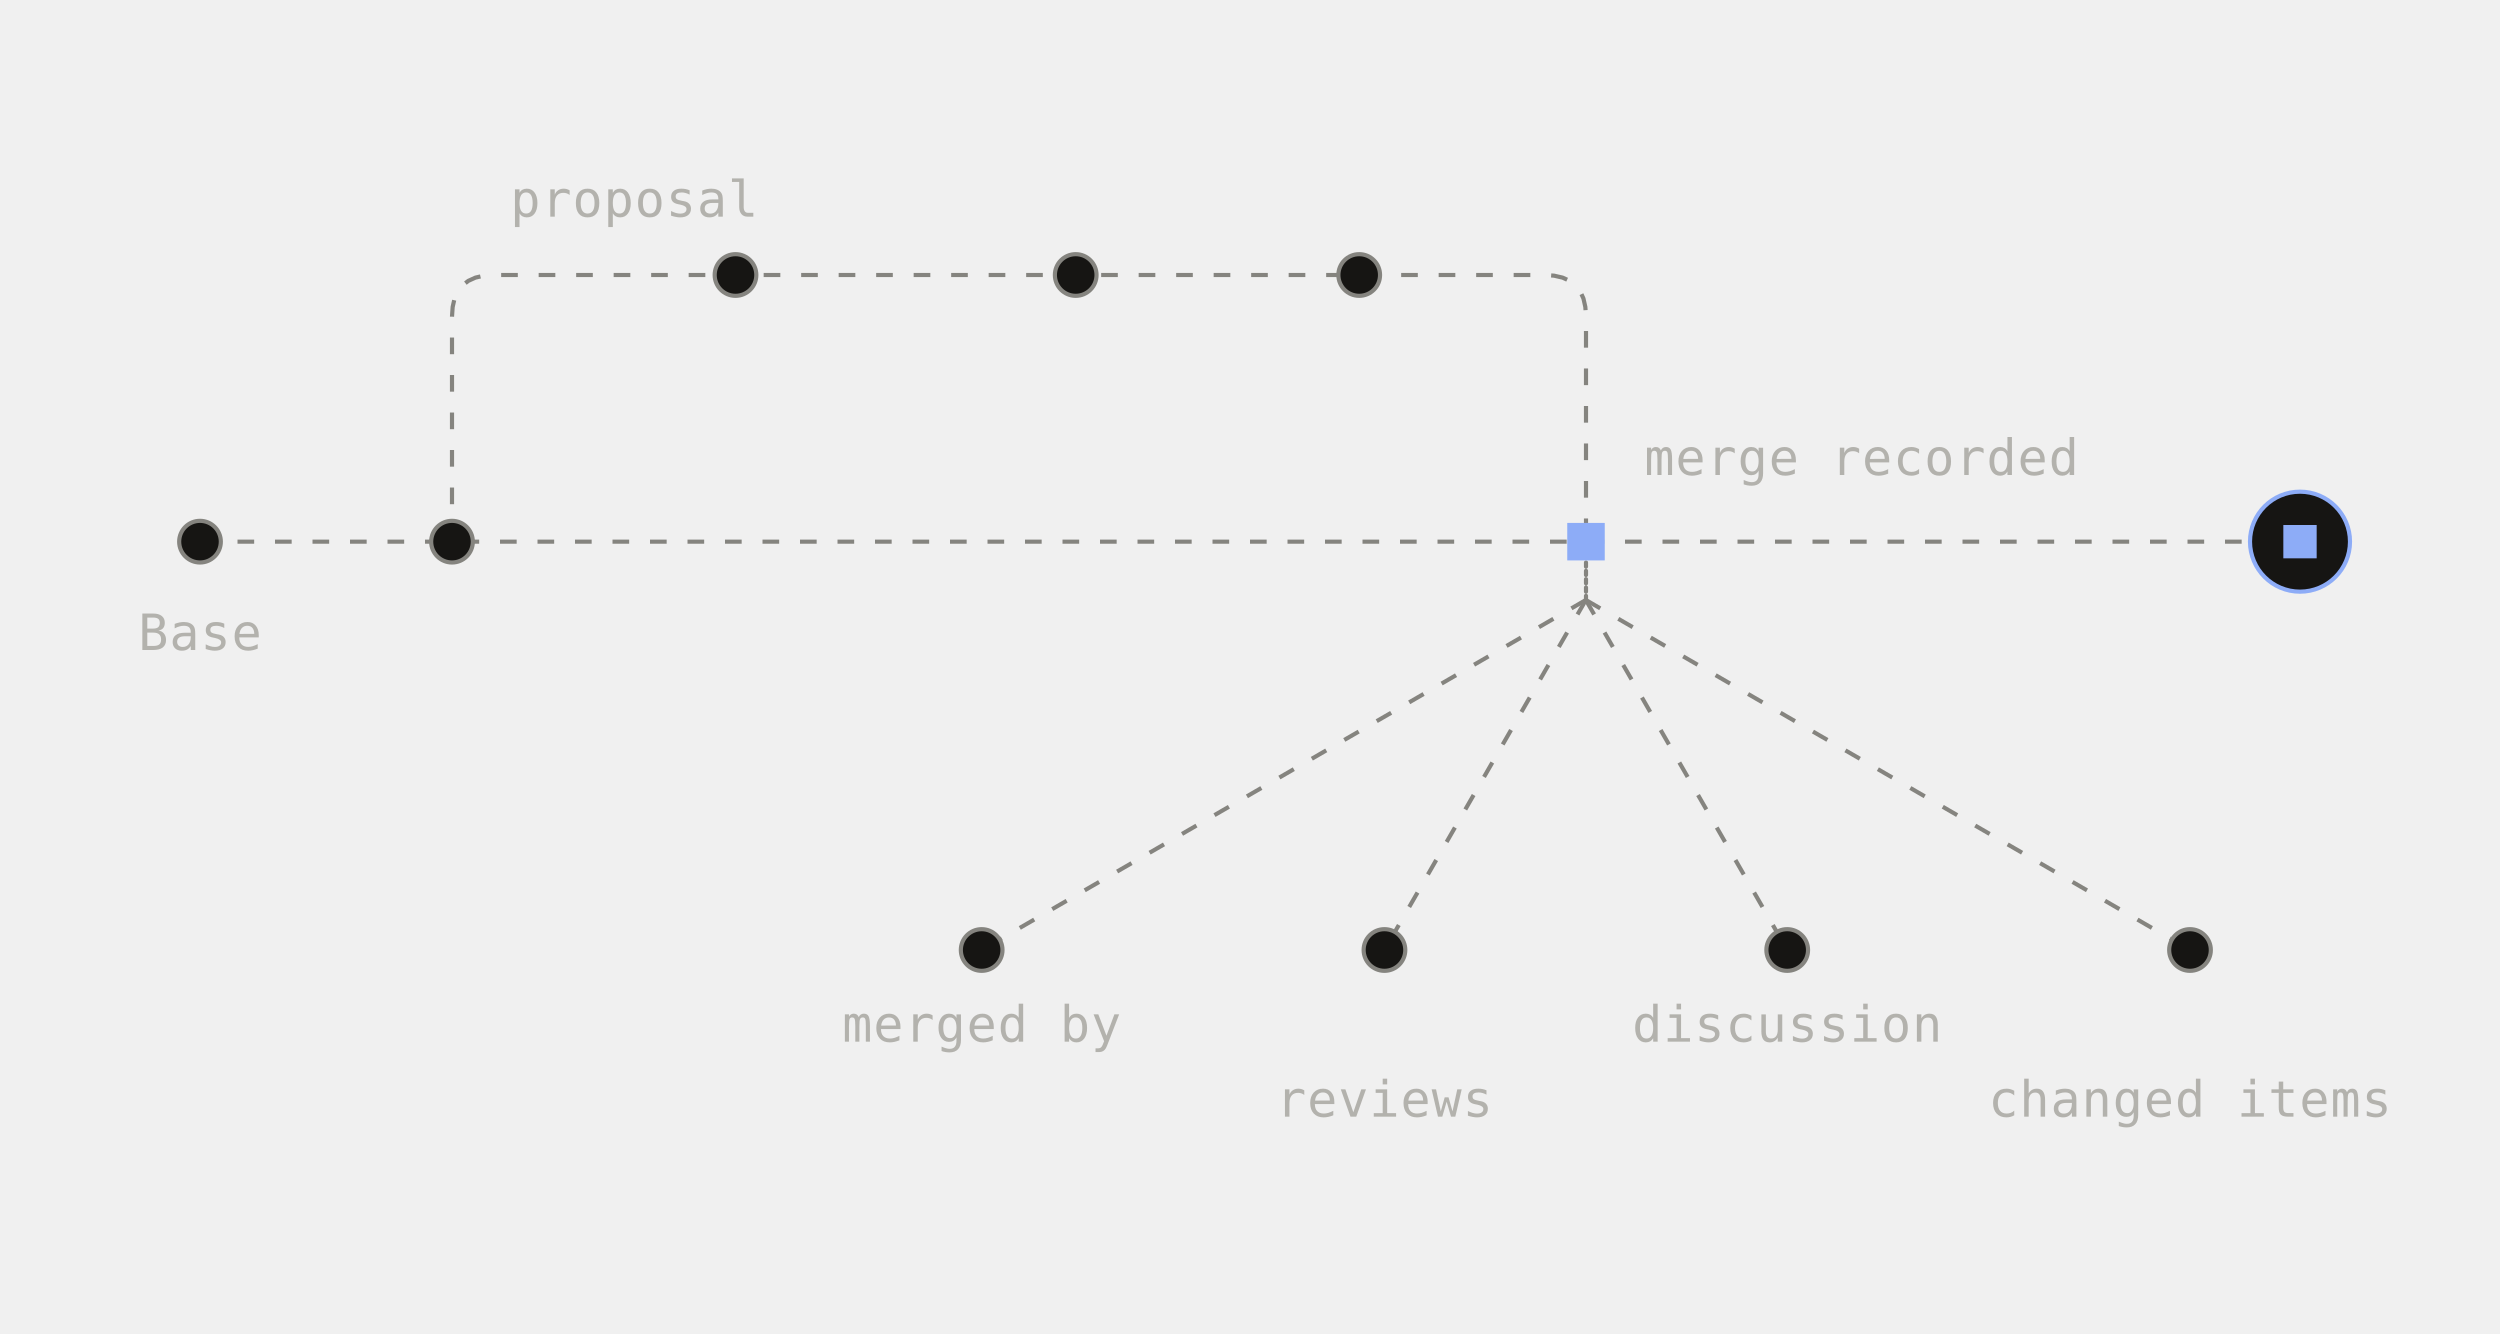
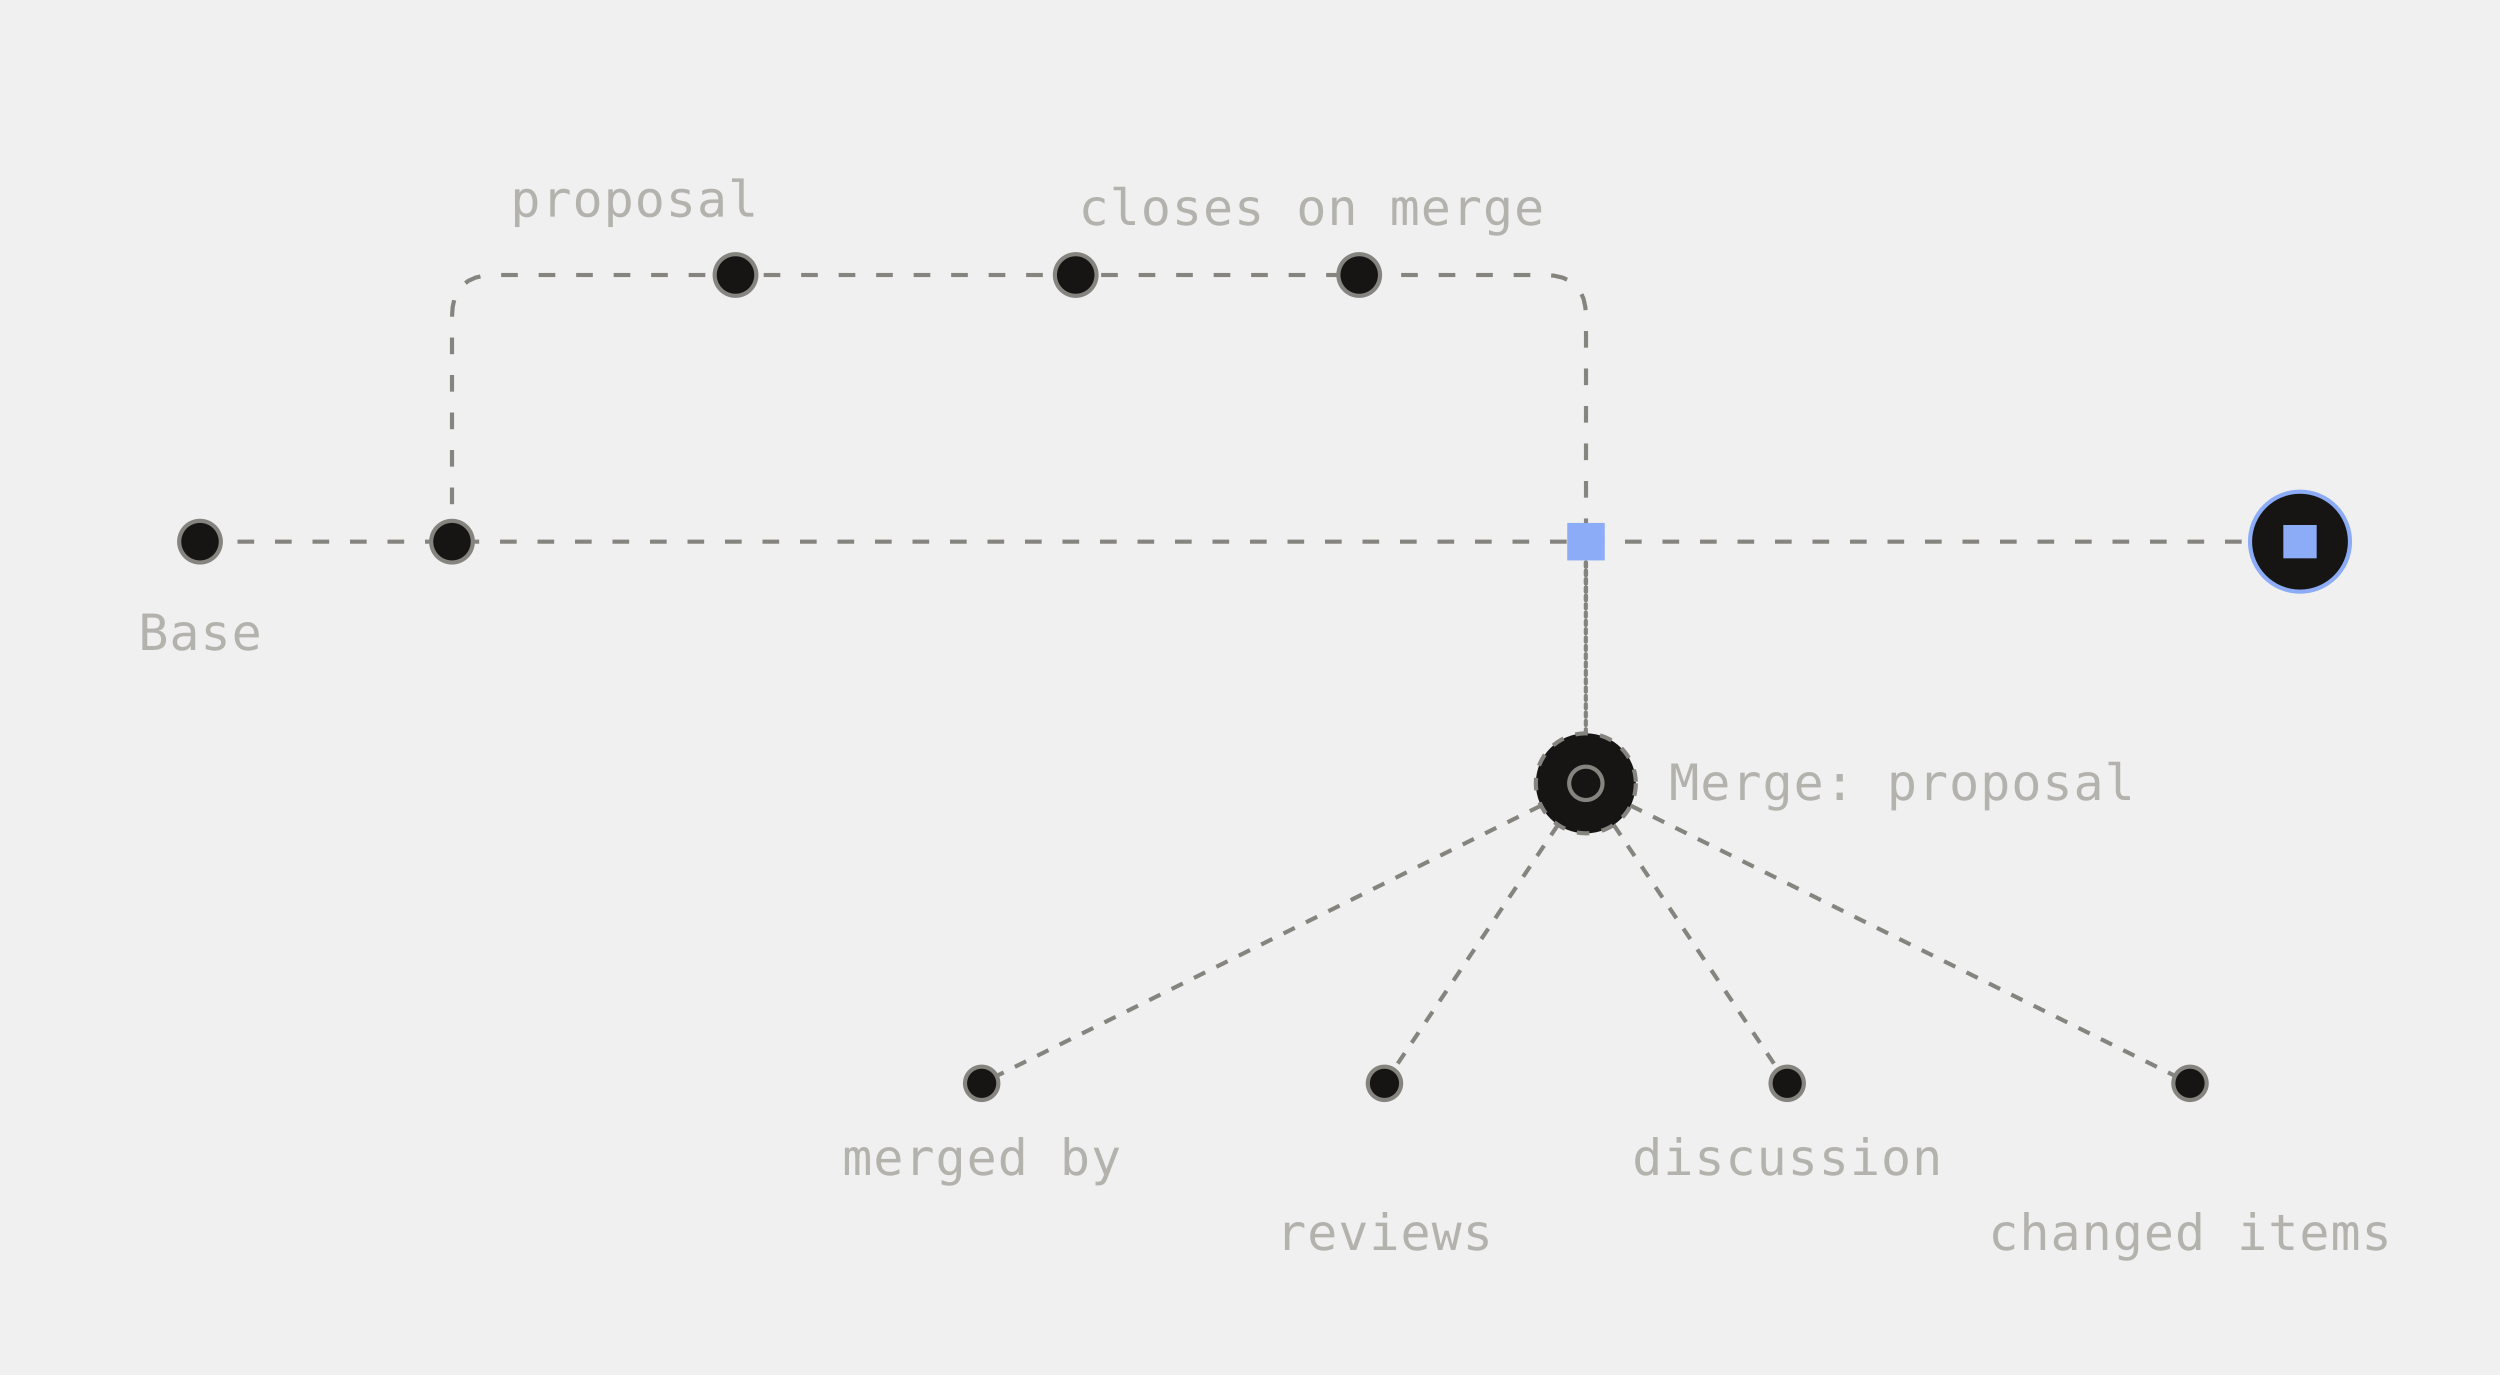
- <svg xmlns="http://www.w3.org/2000/svg" width="600" height="320" viewBox="0 0 600 320" fill="none" role="img" class="fico3o1">
+ <svg xmlns="http://www.w3.org/2000/svg" width="600" height="330" viewBox="0 0 600 330" fill="none" role="img" class="fico3o1">
  <style>.fico3o1-p,.fico3o1-f,.fico3o1-r{transform-box:fill-box;transform-origin:center;animation-fill-mode:both}
.fico3o1-p{animation-name:fico3o1-pop;animation-duration:0.6s;animation-timing-function:cubic-bezier(.34,1.56,.64,1)}
@supports (animation-timing-function:linear(0,1)){.fico3o1-p{animation-timing-function:linear(0, 0.083, 0.269, 0.487, 0.691, 0.855, 0.972, 1.043, 1.078, 1.086, 1.078, 1.061, 1.043, 1.025, 1.011, 1.002, 0.996, 0.993, 0.993, 0.993, 0.995, 0.996, 0.998, 0.999, 1)}}
.fico3o1-f{animation-name:fico3o1-fade;animation-duration:0.5s;animation-timing-function:ease-out}
.fico3o1-r{animation-name:fico3o1-rise;animation-duration:.7s;animation-timing-function:cubic-bezier(0.22,1,0.36,1)}
.fico3o1-d{animation-name:fico3o1-draw;animation-timing-function:cubic-bezier(0.65,0,0.35,1);animation-fill-mode:both}
.fico3o1-m{animation:fico3o1-march 2.6s linear infinite}
.fico3o1-pulse{animation:fico3o1-pulse 2.4s ease-in-out infinite}
@keyframes fico3o1-pop{from{transform:scale(0);opacity:0}to{transform:scale(1);opacity:1}}
@keyframes fico3o1-fade{from{opacity:0}to{opacity:1}}
@keyframes fico3o1-rise{from{opacity:0;transform:translateY(6px)}to{opacity:1;transform:none}}
@keyframes fico3o1-draw{from{stroke-dashoffset:1}to{stroke-dashoffset:0}}
@keyframes fico3o1-march{from{stroke-dashoffset:0}to{stroke-dashoffset:-18}}
@keyframes fico3o1-pulse{0%,100%{opacity:1}50%{opacity:.35}}
@media (prefers-reduced-motion:reduce){.fico3o1 *{animation:none!important}.fico3o1 .fico3o1-d{stroke-dashoffset:0}.fico3o1 .fico3o1-t{display:none}}</style>
  <defs>
-     <mask id="fico3o1-k0" maskUnits="userSpaceOnUse" x="-600" y="-320" width="1800" height="960">
+     <mask id="fico3o1-k0" maskUnits="userSpaceOnUse" x="-600" y="-330" width="1800" height="990">
      <path d="M48 130L552 130" stroke="#fff" stroke-width="7" fill="none" stroke-linecap="round" stroke-linejoin="round" pathLength="1" stroke-dasharray="1 1" stroke-dashoffset="1" class="fico3o1-d" style="animation-duration:0.9s;animation-delay:0.05s" />
    </mask>
-     <mask id="fico3o1-k1" maskUnits="userSpaceOnUse" x="-600" y="-320" width="1800" height="960">
+     <mask id="fico3o1-k1" maskUnits="userSpaceOnUse" x="-600" y="-330" width="1800" height="990">
      <path d="M108.48 130L108.48 76L108.64 73.66L109.1 71.63L109.89 69.91L110.98 68.5L112.39 67.41L114.1 66.63L116.14 66.16L118.48 66L370.64 66L372.98 66.16L375.02 66.63L376.73 67.41L378.14 68.5L379.23 69.91L380.02 71.63L380.48 73.66L380.64 76L380.64 130" stroke="#fff" stroke-width="7" fill="none" stroke-linecap="round" stroke-linejoin="round" pathLength="1" stroke-dasharray="1 1" stroke-dashoffset="1" class="fico3o1-d" style="animation-duration:0.9s;animation-delay:0.2s" />
    </mask>
-     <mask id="fico3o1-k2" maskUnits="userSpaceOnUse" x="-600" y="-320" width="1800" height="960">
-       <path d="M380.6 144L235.6 228" stroke="#fff" stroke-width="7" fill="none" stroke-linecap="round" stroke-linejoin="round" pathLength="1" stroke-dasharray="1 1" stroke-dashoffset="1" class="fico3o1-d" style="animation-duration:0.64s;animation-delay:1.17s" />
+     <mask id="fico3o1-k2" maskUnits="userSpaceOnUse" x="-600" y="-330" width="1800" height="990">
+       <path d="M380.6 188L235.6 260" stroke="#fff" stroke-width="7" fill="none" stroke-linecap="round" stroke-linejoin="round" pathLength="1" stroke-dasharray="1 1" stroke-dashoffset="1" class="fico3o1-d" style="animation-duration:0.62s;animation-delay:1.17s" />
    </mask>
-     <mask id="fico3o1-k3" maskUnits="userSpaceOnUse" x="-600" y="-320" width="1800" height="960">
-       <path d="M380.6 144L332.27 228" stroke="#fff" stroke-width="7" fill="none" stroke-linecap="round" stroke-linejoin="round" pathLength="1" stroke-dasharray="1 1" stroke-dashoffset="1" class="fico3o1-d" style="animation-duration:0.37s;animation-delay:1.22s" />
+     <mask id="fico3o1-k3" maskUnits="userSpaceOnUse" x="-600" y="-330" width="1800" height="990">
+       <path d="M380.6 188L332.27 260" stroke="#fff" stroke-width="7" fill="none" stroke-linecap="round" stroke-linejoin="round" pathLength="1" stroke-dasharray="1 1" stroke-dashoffset="1" class="fico3o1-d" style="animation-duration:0.35s;animation-delay:1.22s" />
    </mask>
-     <mask id="fico3o1-k4" maskUnits="userSpaceOnUse" x="-600" y="-320" width="1800" height="960">
-       <path d="M380.6 144L428.93 228" stroke="#fff" stroke-width="7" fill="none" stroke-linecap="round" stroke-linejoin="round" pathLength="1" stroke-dasharray="1 1" stroke-dashoffset="1" class="fico3o1-d" style="animation-duration:0.37s;animation-delay:1.27s" />
+     <mask id="fico3o1-k4" maskUnits="userSpaceOnUse" x="-600" y="-330" width="1800" height="990">
+       <path d="M380.6 188L428.93 260" stroke="#fff" stroke-width="7" fill="none" stroke-linecap="round" stroke-linejoin="round" pathLength="1" stroke-dasharray="1 1" stroke-dashoffset="1" class="fico3o1-d" style="animation-duration:0.35s;animation-delay:1.27s" />
    </mask>
-     <mask id="fico3o1-k5" maskUnits="userSpaceOnUse" x="-600" y="-320" width="1800" height="960">
-       <path d="M380.6 144L525.6 228" stroke="#fff" stroke-width="7" fill="none" stroke-linecap="round" stroke-linejoin="round" pathLength="1" stroke-dasharray="1 1" stroke-dashoffset="1" class="fico3o1-d" style="animation-duration:0.64s;animation-delay:1.32s" />
+     <mask id="fico3o1-k5" maskUnits="userSpaceOnUse" x="-600" y="-330" width="1800" height="990">
+       <path d="M380.6 188L525.6 260" stroke="#fff" stroke-width="7" fill="none" stroke-linecap="round" stroke-linejoin="round" pathLength="1" stroke-dasharray="1 1" stroke-dashoffset="1" class="fico3o1-d" style="animation-duration:0.62s;animation-delay:1.32s" />
    </mask>
  </defs>
  <path d="M48 130L552 130" fill="none" stroke="#85847F" stroke-width="1" stroke-dasharray="4 5" stroke-linejoin="round" mask="url(#fico3o1-k0)" class="fico3o1-m" />
  <path d="M108.48 130L108.48 76L108.64 73.66L109.1 71.63L109.89 69.91L110.98 68.5L112.39 67.41L114.1 66.63L116.14 66.16L118.48 66L370.64 66L372.98 66.16L375.02 66.63L376.73 67.41L378.14 68.5L379.23 69.91L380.02 71.63L380.48 73.66L380.64 76L380.64 130" fill="none" stroke="#85847F" stroke-width="1" stroke-dasharray="4 5" stroke-linejoin="round" mask="url(#fico3o1-k1)" class="fico3o1-m" />
  <path d="M380.64 134L380.64 144" fill="none" stroke="#85847F" stroke-width="1" stroke-dasharray="1 1" stroke-linecap="round" stroke-linejoin="round" pathLength="1" stroke-dashoffset="1" class="fico3o1-d" style="animation-duration:0.35s;animation-delay:0.92s" />
-   <path d="M380.6 144L235.6 228" fill="none" stroke="#85847F" stroke-width="1" stroke-dasharray="4 5" stroke-linejoin="round" mask="url(#fico3o1-k2)" class="fico3o1-m" />
-   <path d="M380.6 144L332.27 228" fill="none" stroke="#85847F" stroke-width="1" stroke-dasharray="4 5" stroke-linejoin="round" mask="url(#fico3o1-k3)" class="fico3o1-m" />
-   <path d="M380.6 144L428.93 228" fill="none" stroke="#85847F" stroke-width="1" stroke-dasharray="4 5" stroke-linejoin="round" mask="url(#fico3o1-k4)" class="fico3o1-m" />
-   <path d="M380.6 144L525.6 228" fill="none" stroke="#85847F" stroke-width="1" stroke-dasharray="4 5" stroke-linejoin="round" mask="url(#fico3o1-k5)" class="fico3o1-m" />
+   <path d="M380.6 130L380.6 176" fill="none" stroke="#85847F" stroke-width="1" stroke-dasharray="1 1" stroke-linecap="round" stroke-linejoin="round" pathLength="1" stroke-dashoffset="1" class="fico3o1-d" style="animation-duration:0.35s;animation-delay:0.96s" />
+   <path d="M380.6 188L235.6 260" fill="none" stroke="#85847F" stroke-width="1" stroke-dasharray="3 3" stroke-linejoin="round" mask="url(#fico3o1-k2)" class="fico3o1-m" />
+   <path d="M380.6 188L332.27 260" fill="none" stroke="#85847F" stroke-width="1" stroke-dasharray="3 3" stroke-linejoin="round" mask="url(#fico3o1-k3)" class="fico3o1-m" />
+   <path d="M380.6 188L428.93 260" fill="none" stroke="#85847F" stroke-width="1" stroke-dasharray="3 3" stroke-linejoin="round" mask="url(#fico3o1-k4)" class="fico3o1-m" />
+   <path d="M380.6 188L525.6 260" fill="none" stroke="#85847F" stroke-width="1" stroke-dasharray="3 3" stroke-linejoin="round" mask="url(#fico3o1-k5)" class="fico3o1-m" />
  <g class="fico3o1-p" style="animation-delay:0.15s">
    <circle cx="108.48" cy="130" r="5" fill="#161513" stroke="#85847F" stroke-width="1" />
  </g>
  <g class="fico3o1-p" style="animation-delay:0.42s">
    <circle cx="176.52" cy="66" r="5" fill="#161513" stroke="#85847F" stroke-width="1" />
  </g>
  <g class="fico3o1-p" style="animation-delay:0.55s">
    <circle cx="258.17" cy="66" r="5" fill="#161513" stroke="#85847F" stroke-width="1" />
  </g>
  <g class="fico3o1-p" style="animation-delay:0.66s">
    <circle cx="326.21" cy="66" r="5" fill="#161513" stroke="#85847F" stroke-width="1" />
  </g>
  <g class="fico3o1-p" style="animation-delay:0.85s">
    <rect x="376.14" y="125.5" width="9" height="9" fill="#8DACF7" />
  </g>
  <g class="fico3o1-p" style="animation-delay:0.68s">
    <circle cx="552" cy="130" r="12" fill="#161513" stroke="#8DACF7" stroke-width="1" />
    <rect x="548" y="126" width="8" height="8" fill="#8DACF7" />
  </g>
  <g class="fico3o1-p" style="animation-delay:0.1s">
    <circle cx="48" cy="130" r="5" fill="#161513" stroke="#85847F" stroke-width="1" />
  </g>
+   <g class="fico3o1-p" style="animation-delay:1s">
+     <circle cx="380.6" cy="188" r="12" fill="#161513" stroke="#85847F" stroke-width="1" stroke-dasharray="3 3" class="fico3o1-m" />
+     <circle cx="380.6" cy="188" r="4" fill="none" stroke="#85847F" stroke-width="1" />
+   </g>
  <g class="fico3o1-p" style="animation-delay:1.24s">
-     <circle cx="235.6" cy="228" r="5" fill="#161513" stroke="#85847F" stroke-width="1" />
+     <circle cx="235.6" cy="260" r="4" fill="#161513" stroke="#85847F" stroke-width="1" />
  </g>
  <g class="fico3o1-p" style="animation-delay:1.29s">
-     <circle cx="332.27" cy="228" r="5" fill="#161513" stroke="#85847F" stroke-width="1" />
+     <circle cx="332.27" cy="260" r="4" fill="#161513" stroke="#85847F" stroke-width="1" />
  </g>
  <g class="fico3o1-p" style="animation-delay:1.34s">
-     <circle cx="428.93" cy="228" r="5" fill="#161513" stroke="#85847F" stroke-width="1" />
+     <circle cx="428.93" cy="260" r="4" fill="#161513" stroke="#85847F" stroke-width="1" />
  </g>
  <g class="fico3o1-p" style="animation-delay:1.39s">
-     <circle cx="525.6" cy="228" r="5" fill="#161513" stroke="#85847F" stroke-width="1" />
+     <circle cx="525.6" cy="260" r="4" fill="#161513" stroke="#85847F" stroke-width="1" />
  </g>
  <g class="fico3o1-f" style="animation-delay:0.99s">
    <text x="48" y="156" fill="#B3B2AD" font-family="'Commit Mono', 'IBM Plex Mono', ui-monospace, SFMono-Regular, Menlo, monospace" font-size="12" text-anchor="middle" letter-spacing="0.24">Base</text>
  </g>
  <g class="fico3o1-f" style="animation-delay:1.06s">
    <text x="122.48" y="52" fill="#B3B2AD" font-family="'Commit Mono', 'IBM Plex Mono', ui-monospace, SFMono-Regular, Menlo, monospace" font-size="12" text-anchor="start" letter-spacing="0.24">proposal</text>
  </g>
  <g class="fico3o1-f" style="animation-delay:1.13s">
-     <text x="394.64" y="114" fill="#B3B2AD" font-family="'Commit Mono', 'IBM Plex Mono', ui-monospace, SFMono-Regular, Menlo, monospace" font-size="12" text-anchor="start" letter-spacing="0.24">merge recorded</text>
+     <text x="370.6" y="54" fill="#B3B2AD" font-family="'Commit Mono', 'IBM Plex Mono', ui-monospace, SFMono-Regular, Menlo, monospace" font-size="12" text-anchor="end" letter-spacing="0.24">closes on merge</text>
  </g>
  <g class="fico3o1-f" style="animation-delay:1.2s">
-     <text x="235.6" y="250" fill="#B3B2AD" font-family="'Commit Mono', 'IBM Plex Mono', ui-monospace, SFMono-Regular, Menlo, monospace" font-size="12" text-anchor="middle" letter-spacing="0.24">merged by</text>
+     <text x="400.6" y="192" fill="#B3B2AD" font-family="'Commit Mono', 'IBM Plex Mono', ui-monospace, SFMono-Regular, Menlo, monospace" font-size="12" text-anchor="start" letter-spacing="0.24">Merge: proposal</text>
  </g>
  <g class="fico3o1-f" style="animation-delay:1.27s">
-     <text x="332.27" y="268" fill="#B3B2AD" font-family="'Commit Mono', 'IBM Plex Mono', ui-monospace, SFMono-Regular, Menlo, monospace" font-size="12" text-anchor="middle" letter-spacing="0.24">reviews</text>
+     <text x="235.6" y="282" fill="#B3B2AD" font-family="'Commit Mono', 'IBM Plex Mono', ui-monospace, SFMono-Regular, Menlo, monospace" font-size="12" text-anchor="middle" letter-spacing="0.24">merged by</text>
  </g>
  <g class="fico3o1-f" style="animation-delay:1.34s">
-     <text x="428.93" y="250" fill="#B3B2AD" font-family="'Commit Mono', 'IBM Plex Mono', ui-monospace, SFMono-Regular, Menlo, monospace" font-size="12" text-anchor="middle" letter-spacing="0.24">discussion</text>
+     <text x="332.27" y="300" fill="#B3B2AD" font-family="'Commit Mono', 'IBM Plex Mono', ui-monospace, SFMono-Regular, Menlo, monospace" font-size="12" text-anchor="middle" letter-spacing="0.24">reviews</text>
  </g>
  <g class="fico3o1-f" style="animation-delay:1.41s">
-     <text x="525.6" y="268" fill="#B3B2AD" font-family="'Commit Mono', 'IBM Plex Mono', ui-monospace, SFMono-Regular, Menlo, monospace" font-size="12" text-anchor="middle" letter-spacing="0.24">changed items</text>
+     <text x="428.93" y="282" fill="#B3B2AD" font-family="'Commit Mono', 'IBM Plex Mono', ui-monospace, SFMono-Regular, Menlo, monospace" font-size="12" text-anchor="middle" letter-spacing="0.24">discussion</text>
+   </g>
+   <g class="fico3o1-f" style="animation-delay:1.48s">
+     <text x="525.6" y="300" fill="#B3B2AD" font-family="'Commit Mono', 'IBM Plex Mono', ui-monospace, SFMono-Regular, Menlo, monospace" font-size="12" text-anchor="middle" letter-spacing="0.24">changed items</text>
  </g>
</svg>
